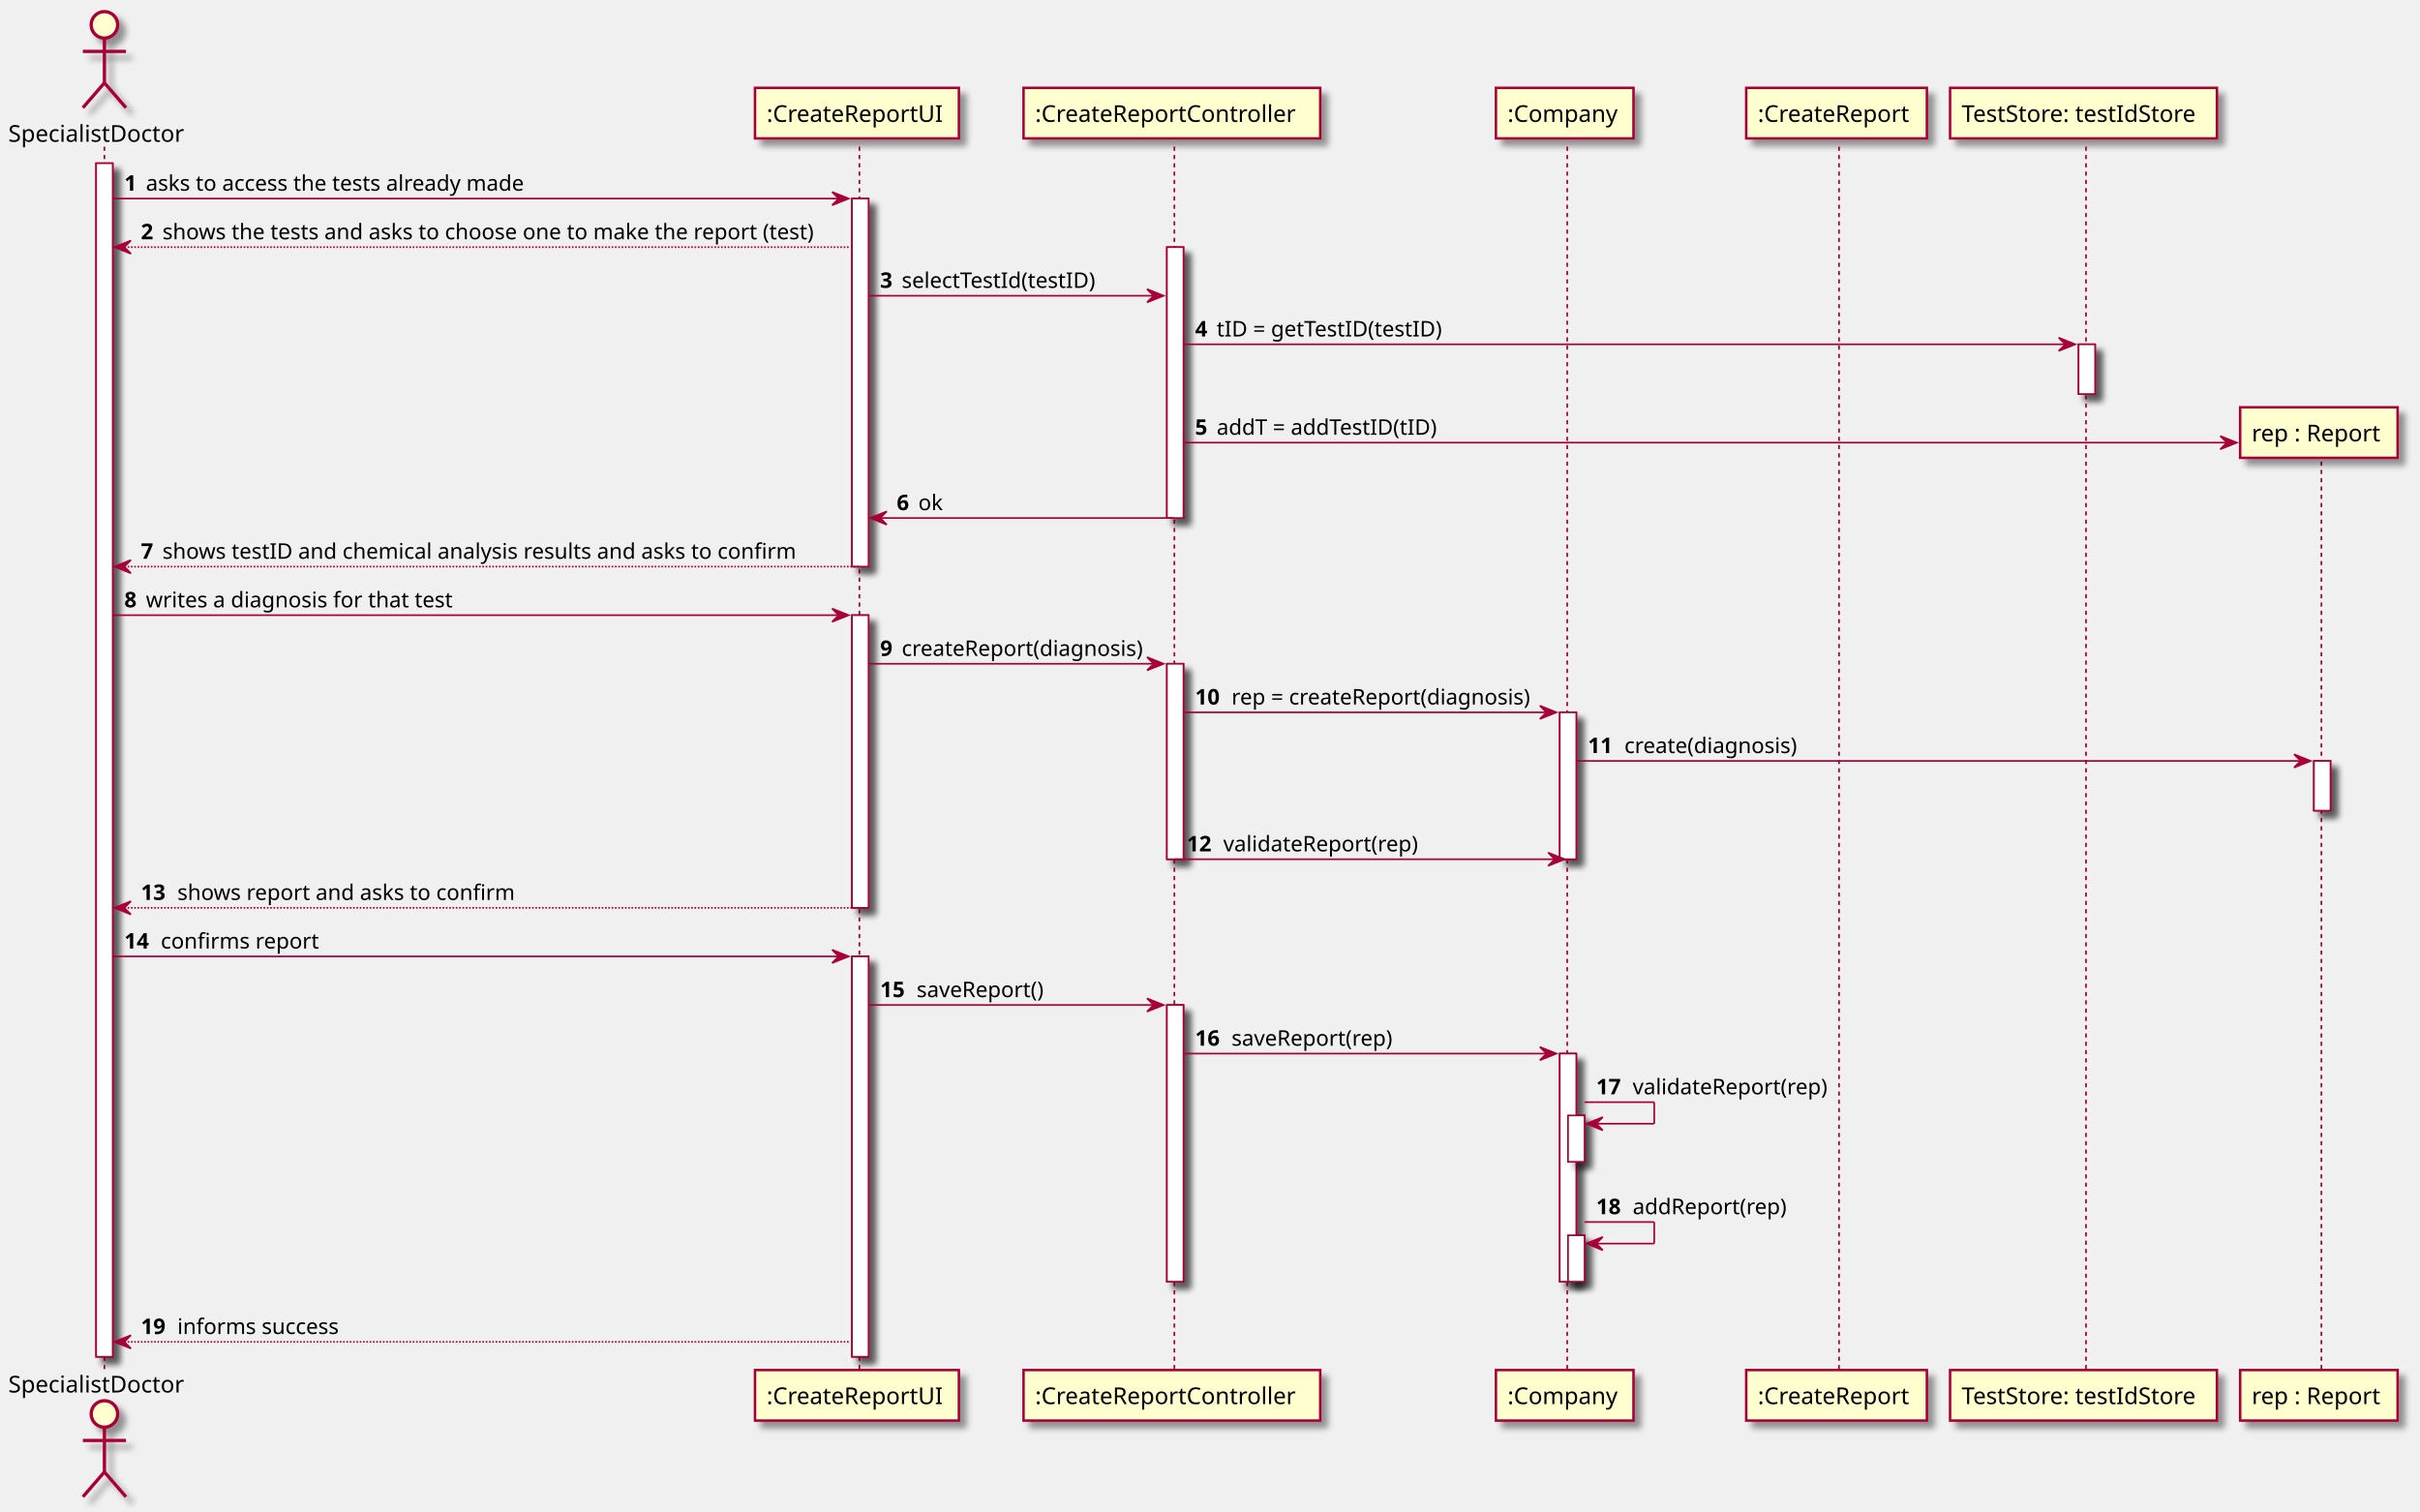
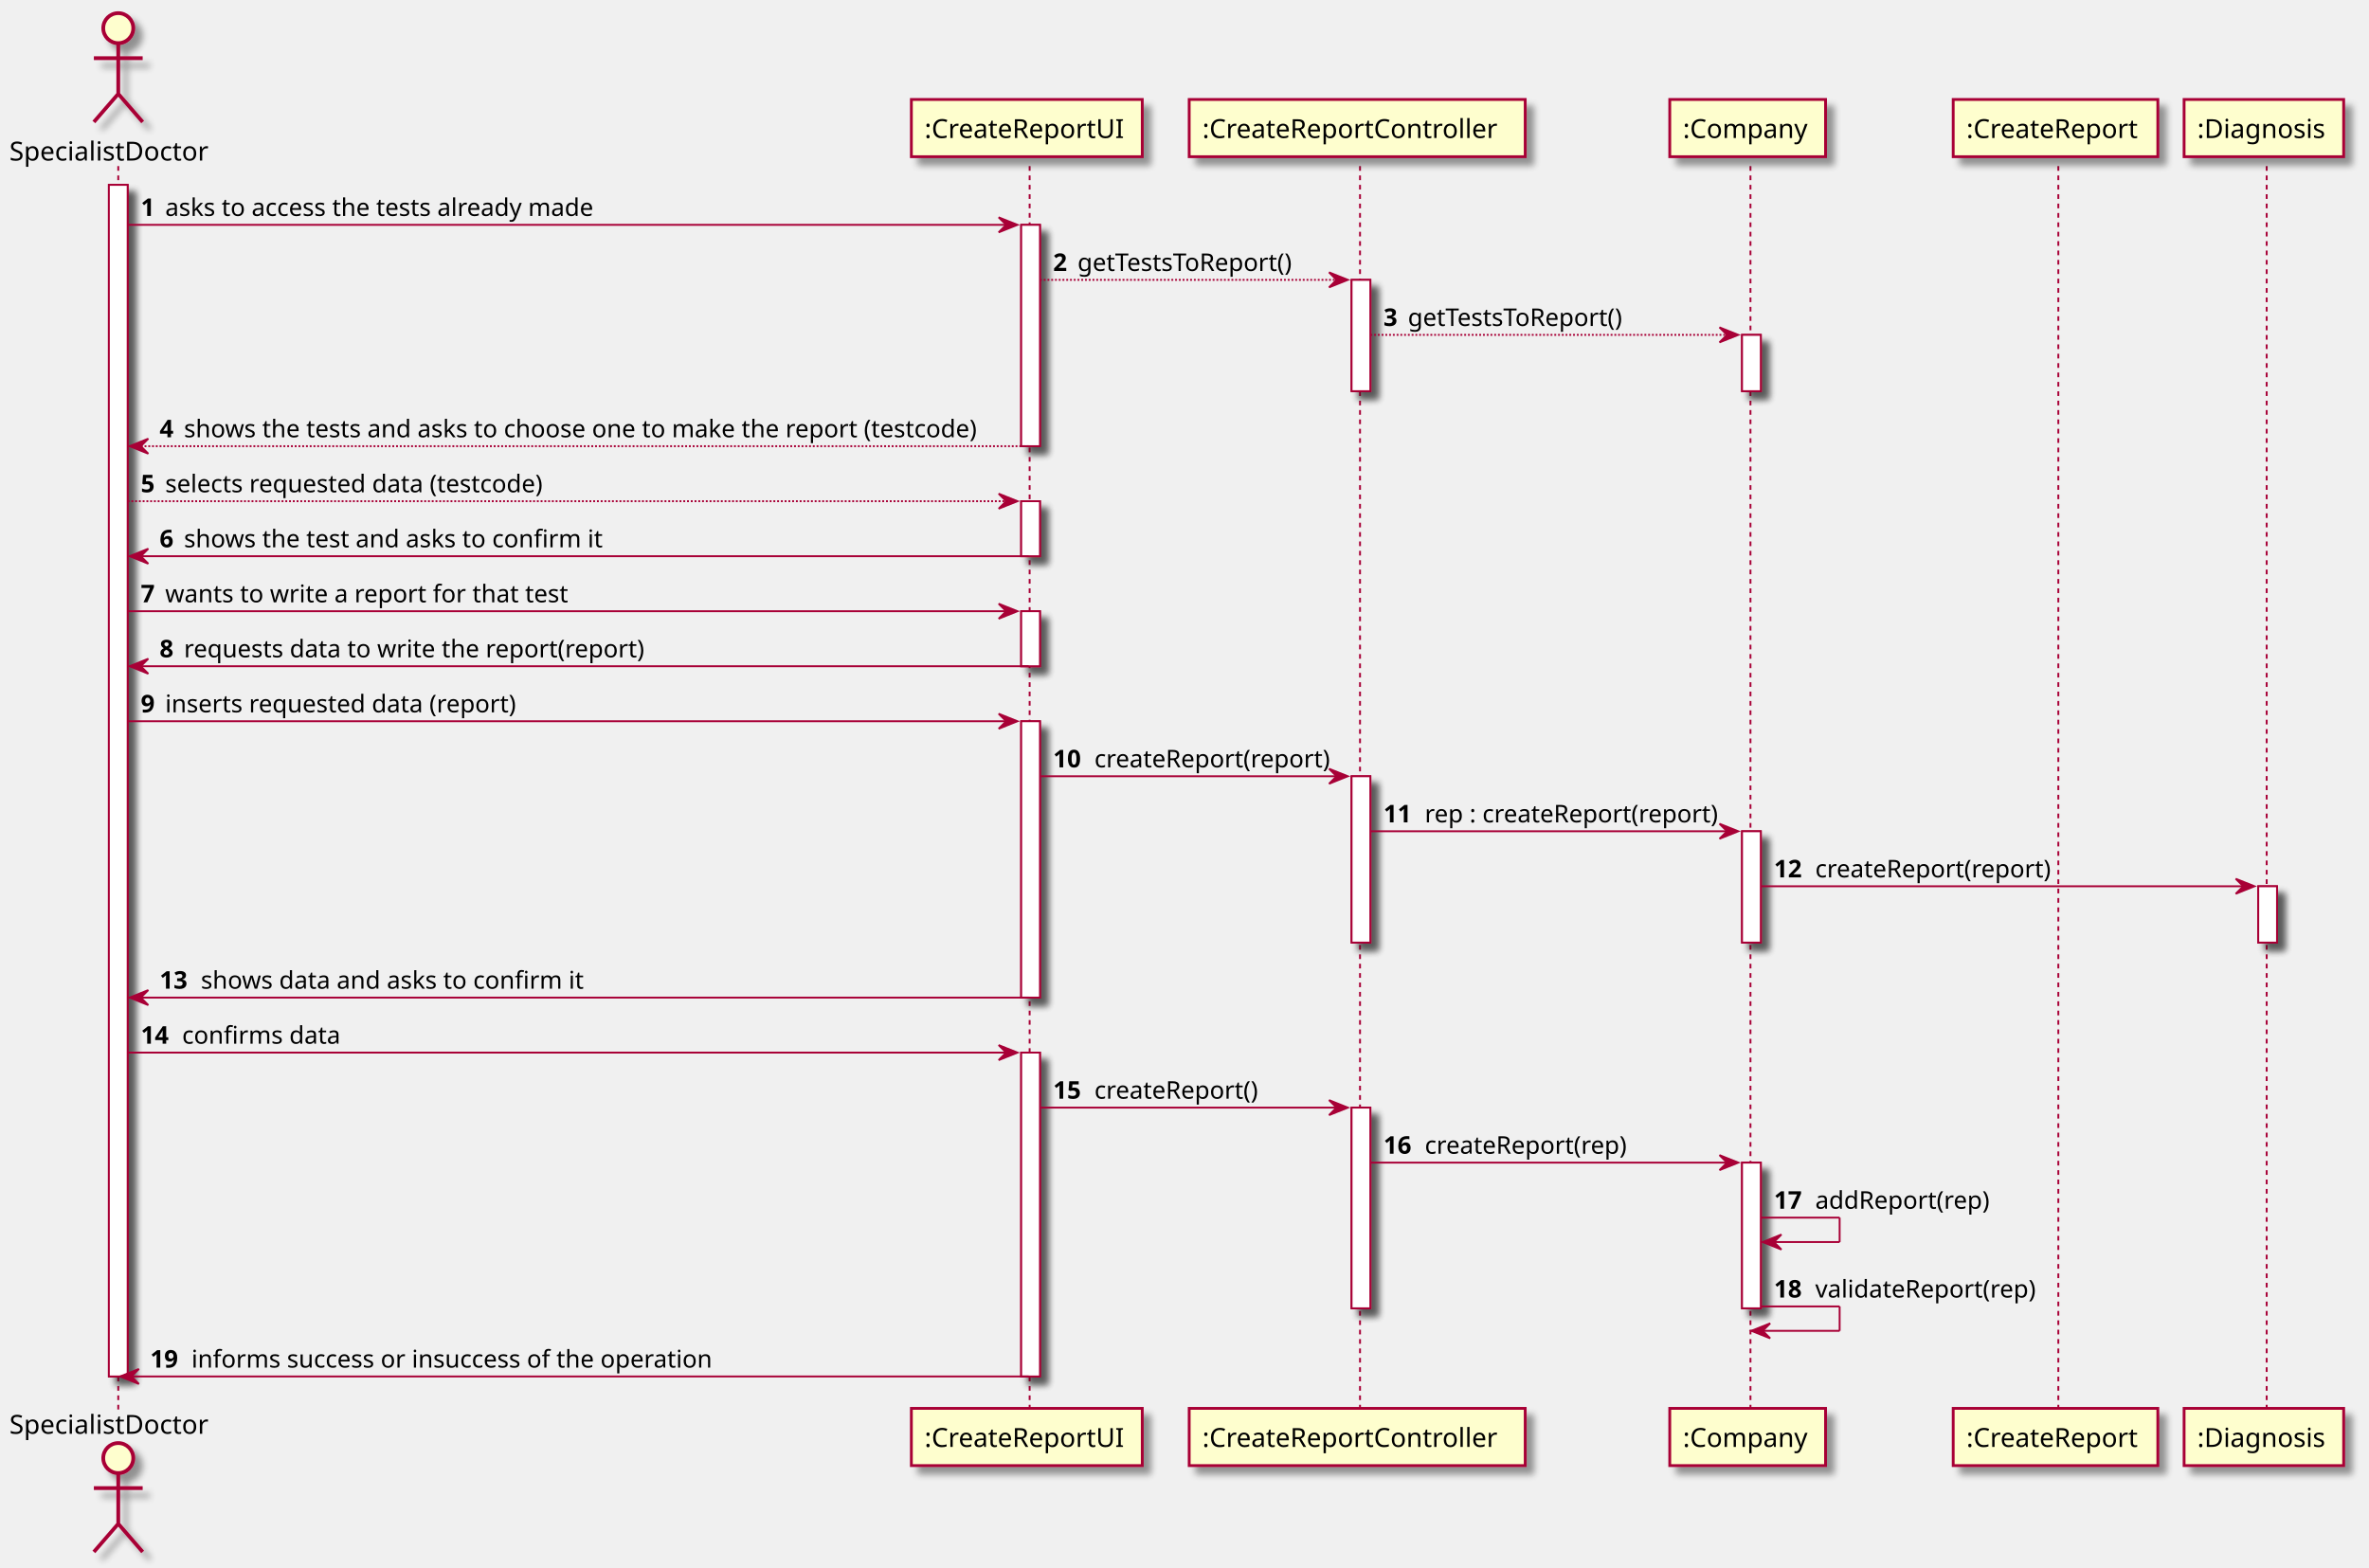
- <svg xmlns="http://www.w3.org/2000/svg" contentScriptType="application/ecmascript" contentStyleType="text/css" height="1824px" preserveAspectRatio="none" style="width:2920px;height:1824px;" version="1.1" viewBox="0 0 2920 1824" width="2920px" zoomAndPan="magnify">
+ <svg xmlns="http://www.w3.org/2000/svg" contentScriptType="application/ecmascript" contentStyleType="text/css" height="1670px" preserveAspectRatio="none" style="width:2524px;height:1670px;" version="1.1" viewBox="0 0 2524 1670" width="2524px" zoomAndPan="magnify">
  <defs>
-     <filter height="300%" id="faqbv7icdhmky" width="300%" x="-1" y="-1">
+     <filter height="300%" id="f1ppxpbcq2r7wn" width="300%" x="-1" y="-1">
      <feGaussianBlur result="blurOut" stdDeviation="4.0" />
      <feColorMatrix in="blurOut" result="blurOut2" type="matrix" values="0 0 0 0 0 0 0 0 0 0 0 0 0 0 0 0 0 0 .4 0" />
      <feOffset dx="8.0" dy="8.0" in="blurOut2" result="blurOut3" />
      <feBlend in="SourceGraphic" in2="blurOut3" mode="normal" />
    </filter>
  </defs>
  <g>
-     <rect fill="#FFFFFF" filter="url(#faqbv7icdhmky)" height="1440.156" style="stroke:#A80036;stroke-width:2.0;" width="20" x="116" y="196.977" />
-     <rect fill="#FFFFFF" filter="url(#faqbv7icdhmky)" height="444.082" style="stroke:#A80036;stroke-width:2.0;" width="20" x="1028" y="239.598" />
-     <rect fill="#FFFFFF" filter="url(#faqbv7icdhmky)" height="353.106" style="stroke:#A80036;stroke-width:2.0;" width="20" x="1028" y="742.301" />
-     <rect fill="#FFFFFF" filter="url(#faqbv7icdhmky)" height="483.106" style="stroke:#A80036;stroke-width:2.0;" width="20" x="1028" y="1154.027" />
-     <rect fill="#FFFFFF" filter="url(#faqbv7icdhmky)" height="326.84" style="stroke:#A80036;stroke-width:2.0;" width="20" x="1408" y="298.219" />
-     <rect fill="#FFFFFF" filter="url(#faqbv7icdhmky)" height="235.863" style="stroke:#A80036;stroke-width:2.0;" width="20" x="1408" y="800.922" />
-     <rect fill="#FFFFFF" filter="url(#faqbv7icdhmky)" height="333.863" style="stroke:#A80036;stroke-width:2.0;" width="20" x="1408" y="1212.648" />
-     <rect fill="#FFFFFF" filter="url(#faqbv7icdhmky)" height="177.242" style="stroke:#A80036;stroke-width:2.0;" width="20" x="1882" y="859.543" />
-     <rect fill="#FFFFFF" filter="url(#faqbv7icdhmky)" height="275.242" style="stroke:#A80036;stroke-width:2.0;" width="20" x="1882" y="1271.27" />
-     <rect fill="#FFFFFF" filter="url(#faqbv7icdhmky)" height="56" style="stroke:#A80036;stroke-width:2.0;" width="20" x="1892" y="1345.891" />
-     <rect fill="#FFFFFF" filter="url(#faqbv7icdhmky)" height="56" style="stroke:#A80036;stroke-width:2.0;" width="20" x="1892" y="1490.512" />
-     <rect fill="#FFFFFF" filter="url(#faqbv7icdhmky)" height="60" style="stroke:#A80036;stroke-width:2.0;" width="20" x="2508" y="415.461" />
-     <rect fill="#FFFFFF" filter="url(#faqbv7icdhmky)" height="60" style="stroke:#A80036;stroke-width:2.0;" width="20" x="2792" y="918.164" />
-     <line style="stroke:#A80036;stroke-width:2.0;stroke-dasharray:5.0,5.0;" x1="126" x2="126" y1="176.977" y2="1655.133" />
-     <line style="stroke:#A80036;stroke-width:2.0;stroke-dasharray:5.0,5.0;" x1="1037" x2="1037" y1="176.977" y2="1655.133" />
-     <line style="stroke:#A80036;stroke-width:2.0;stroke-dasharray:5.0,5.0;" x1="1417" x2="1417" y1="176.977" y2="1655.133" />
-     <line style="stroke:#A80036;stroke-width:2.0;stroke-dasharray:5.0,5.0;" x1="1891" x2="1891" y1="176.977" y2="1655.133" />
-     <line style="stroke:#A80036;stroke-width:2.0;stroke-dasharray:5.0,5.0;" x1="2219" x2="2219" y1="176.977" y2="1655.133" />
-     <line style="stroke:#A80036;stroke-width:2.0;stroke-dasharray:5.0,5.0;" x1="2517" x2="2517" y1="176.977" y2="1655.133" />
-     <line style="stroke:#A80036;stroke-width:2.0;stroke-dasharray:5.0,5.0;" x1="2801" x2="2801" y1="556.949" y2="1655.133" />
+     <rect fill="#FFFFFF" filter="url(#f1ppxpbcq2r7wn)" height="1269.801" style="stroke:#A80036;stroke-width:2.0;" width="20" x="116" y="196.977" />
+     <rect fill="#FFFFFF" filter="url(#f1ppxpbcq2r7wn)" height="235.863" style="stroke:#A80036;stroke-width:2.0;" width="20" x="1088" y="239.598" />
+     <rect fill="#FFFFFF" filter="url(#f1ppxpbcq2r7wn)" height="58.621" style="stroke:#A80036;stroke-width:2.0;" width="20" x="1088" y="534.082" />
+     <rect fill="#FFFFFF" filter="url(#f1ppxpbcq2r7wn)" height="58.621" style="stroke:#A80036;stroke-width:2.0;" width="20" x="1088" y="651.324" />
+     <rect fill="#FFFFFF" filter="url(#f1ppxpbcq2r7wn)" height="294.484" style="stroke:#A80036;stroke-width:2.0;" width="20" x="1088" y="768.566" />
+     <rect fill="#FFFFFF" filter="url(#f1ppxpbcq2r7wn)" height="345.106" style="stroke:#A80036;stroke-width:2.0;" width="20" x="1088" y="1121.672" />
+     <rect fill="#FFFFFF" filter="url(#f1ppxpbcq2r7wn)" height="118.621" style="stroke:#A80036;stroke-width:2.0;" width="20" x="1440" y="298.219" />
+     <rect fill="#FFFFFF" filter="url(#f1ppxpbcq2r7wn)" height="177.242" style="stroke:#A80036;stroke-width:2.0;" width="20" x="1440" y="827.188" />
+     <rect fill="#FFFFFF" filter="url(#f1ppxpbcq2r7wn)" height="213.863" style="stroke:#A80036;stroke-width:2.0;" width="20" x="1440" y="1180.293" />
+     <rect fill="#FFFFFF" filter="url(#f1ppxpbcq2r7wn)" height="60" style="stroke:#A80036;stroke-width:2.0;" width="20" x="1856" y="356.84" />
+     <rect fill="#FFFFFF" filter="url(#f1ppxpbcq2r7wn)" height="118.621" style="stroke:#A80036;stroke-width:2.0;" width="20" x="1856" y="885.809" />
+     <rect fill="#FFFFFF" filter="url(#f1ppxpbcq2r7wn)" height="155.242" style="stroke:#A80036;stroke-width:2.0;" width="20" x="1856" y="1238.914" />
+     <rect fill="#FFFFFF" filter="url(#f1ppxpbcq2r7wn)" height="60" style="stroke:#A80036;stroke-width:2.0;" width="20" x="2406" y="944.43" />
+     <line style="stroke:#A80036;stroke-width:2.0;stroke-dasharray:5.0,5.0;" x1="126" x2="126" y1="176.977" y2="1502.777" />
+     <line style="stroke:#A80036;stroke-width:2.0;stroke-dasharray:5.0,5.0;" x1="1097" x2="1097" y1="176.977" y2="1502.777" />
+     <line style="stroke:#A80036;stroke-width:2.0;stroke-dasharray:5.0,5.0;" x1="1449" x2="1449" y1="176.977" y2="1502.777" />
+     <line style="stroke:#A80036;stroke-width:2.0;stroke-dasharray:5.0,5.0;" x1="1865" x2="1865" y1="176.977" y2="1502.777" />
+     <line style="stroke:#A80036;stroke-width:2.0;stroke-dasharray:5.0,5.0;" x1="2193" x2="2193" y1="176.977" y2="1502.777" />
+     <line style="stroke:#A80036;stroke-width:2.0;stroke-dasharray:5.0,5.0;" x1="2415" x2="2415" y1="176.977" y2="1502.777" />
    <text fill="#000000" font-family="sans-serif" font-size="28" lengthAdjust="spacing" textLength="220" x="10" y="171.07">SpecialistDoctor</text>
-     <ellipse cx="126" cy="30" fill="#FEFECE" filter="url(#faqbv7icdhmky)" rx="16" ry="16" style="stroke:#A80036;stroke-width:4.0;" />
-     <path d="M126,46 L126,100 M100,62 L152,62 M126,100 L100,130 M126,100 L152,130 " fill="none" filter="url(#faqbv7icdhmky)" style="stroke:#A80036;stroke-width:4.0;" />
-     <text fill="#000000" font-family="sans-serif" font-size="28" lengthAdjust="spacing" textLength="220" x="10" y="1680.203">SpecialistDoctor</text>
-     <ellipse cx="126" cy="1706.109" fill="#FEFECE" filter="url(#faqbv7icdhmky)" rx="16" ry="16" style="stroke:#A80036;stroke-width:4.0;" />
-     <path d="M126,1722.109 L126,1776.109 M100,1738.109 L152,1738.109 M126,1776.109 L100,1806.109 M126,1776.109 L152,1806.109 " fill="none" filter="url(#faqbv7icdhmky)" style="stroke:#A80036;stroke-width:4.0;" />
-     <rect fill="#FEFECE" filter="url(#faqbv7icdhmky)" height="60.977" style="stroke:#A80036;stroke-width:3.0;" width="246" x="911" y="106" />
-     <text fill="#000000" font-family="sans-serif" font-size="28" lengthAdjust="spacing" textLength="218" x="925" y="147.07">:CreateReportUI</text>
-     <rect fill="#FEFECE" filter="url(#faqbv7icdhmky)" height="60.977" style="stroke:#A80036;stroke-width:3.0;" width="246" x="911" y="1653.133" />
-     <text fill="#000000" font-family="sans-serif" font-size="28" lengthAdjust="spacing" textLength="218" x="925" y="1694.203">:CreateReportUI</text>
-     <rect fill="#FEFECE" filter="url(#faqbv7icdhmky)" height="60.977" style="stroke:#A80036;stroke-width:3.0;" width="358" x="1235" y="106" />
-     <text fill="#000000" font-family="sans-serif" font-size="28" lengthAdjust="spacing" textLength="330" x="1249" y="147.07">:CreateReportController</text>
-     <rect fill="#FEFECE" filter="url(#faqbv7icdhmky)" height="60.977" style="stroke:#A80036;stroke-width:3.0;" width="358" x="1235" y="1653.133" />
-     <text fill="#000000" font-family="sans-serif" font-size="28" lengthAdjust="spacing" textLength="330" x="1249" y="1694.203">:CreateReportController</text>
-     <rect fill="#FEFECE" filter="url(#faqbv7icdhmky)" height="60.977" style="stroke:#A80036;stroke-width:3.0;" width="166" x="1805" y="106" />
-     <text fill="#000000" font-family="sans-serif" font-size="28" lengthAdjust="spacing" textLength="138" x="1819" y="147.07">:Company</text>
-     <rect fill="#FEFECE" filter="url(#faqbv7icdhmky)" height="60.977" style="stroke:#A80036;stroke-width:3.0;" width="166" x="1805" y="1653.133" />
-     <text fill="#000000" font-family="sans-serif" font-size="28" lengthAdjust="spacing" textLength="138" x="1819" y="1694.203">:Company</text>
-     <rect fill="#FEFECE" filter="url(#faqbv7icdhmky)" height="60.977" style="stroke:#A80036;stroke-width:3.0;" width="218" x="2107" y="106" />
-     <text fill="#000000" font-family="sans-serif" font-size="28" lengthAdjust="spacing" textLength="190" x="2121" y="147.07">:CreateReport</text>
-     <rect fill="#FEFECE" filter="url(#faqbv7icdhmky)" height="60.977" style="stroke:#A80036;stroke-width:3.0;" width="218" x="2107" y="1653.133" />
-     <text fill="#000000" font-family="sans-serif" font-size="28" lengthAdjust="spacing" textLength="190" x="2121" y="1694.203">:CreateReport</text>
-     <rect fill="#FEFECE" filter="url(#faqbv7icdhmky)" height="60.977" style="stroke:#A80036;stroke-width:3.0;" width="322" x="2353" y="106" />
-     <text fill="#000000" font-family="sans-serif" font-size="28" lengthAdjust="spacing" textLength="294" x="2367" y="147.07">TestStore: testIdStore</text>
-     <rect fill="#FEFECE" filter="url(#faqbv7icdhmky)" height="60.977" style="stroke:#A80036;stroke-width:3.0;" width="322" x="2353" y="1653.133" />
-     <text fill="#000000" font-family="sans-serif" font-size="28" lengthAdjust="spacing" textLength="294" x="2367" y="1694.203">TestStore: testIdStore</text>
-     <rect fill="#FEFECE" filter="url(#faqbv7icdhmky)" height="60.977" style="stroke:#A80036;stroke-width:3.0;" width="190" x="2703" y="1653.133" />
-     <text fill="#000000" font-family="sans-serif" font-size="28" lengthAdjust="spacing" textLength="162" x="2717" y="1694.203">rep : Report</text>
-     <rect fill="#FFFFFF" filter="url(#faqbv7icdhmky)" height="1440.156" style="stroke:#A80036;stroke-width:2.0;" width="20" x="116" y="196.977" />
-     <rect fill="#FFFFFF" filter="url(#faqbv7icdhmky)" height="444.082" style="stroke:#A80036;stroke-width:2.0;" width="20" x="1028" y="239.598" />
-     <rect fill="#FFFFFF" filter="url(#faqbv7icdhmky)" height="353.106" style="stroke:#A80036;stroke-width:2.0;" width="20" x="1028" y="742.301" />
-     <rect fill="#FFFFFF" filter="url(#faqbv7icdhmky)" height="483.106" style="stroke:#A80036;stroke-width:2.0;" width="20" x="1028" y="1154.027" />
-     <rect fill="#FFFFFF" filter="url(#faqbv7icdhmky)" height="326.84" style="stroke:#A80036;stroke-width:2.0;" width="20" x="1408" y="298.219" />
-     <rect fill="#FFFFFF" filter="url(#faqbv7icdhmky)" height="235.863" style="stroke:#A80036;stroke-width:2.0;" width="20" x="1408" y="800.922" />
-     <rect fill="#FFFFFF" filter="url(#faqbv7icdhmky)" height="333.863" style="stroke:#A80036;stroke-width:2.0;" width="20" x="1408" y="1212.648" />
-     <rect fill="#FFFFFF" filter="url(#faqbv7icdhmky)" height="177.242" style="stroke:#A80036;stroke-width:2.0;" width="20" x="1882" y="859.543" />
-     <rect fill="#FFFFFF" filter="url(#faqbv7icdhmky)" height="275.242" style="stroke:#A80036;stroke-width:2.0;" width="20" x="1882" y="1271.27" />
-     <rect fill="#FFFFFF" filter="url(#faqbv7icdhmky)" height="56" style="stroke:#A80036;stroke-width:2.0;" width="20" x="1892" y="1345.891" />
-     <rect fill="#FFFFFF" filter="url(#faqbv7icdhmky)" height="56" style="stroke:#A80036;stroke-width:2.0;" width="20" x="1892" y="1490.512" />
-     <rect fill="#FFFFFF" filter="url(#faqbv7icdhmky)" height="60" style="stroke:#A80036;stroke-width:2.0;" width="20" x="2508" y="415.461" />
-     <rect fill="#FFFFFF" filter="url(#faqbv7icdhmky)" height="60" style="stroke:#A80036;stroke-width:2.0;" width="20" x="2792" y="918.164" />
-     <polygon fill="#A80036" points="1004,231.598,1024,239.598,1004,247.598,1012,239.598" style="stroke:#A80036;stroke-width:2.0;" />
-     <line style="stroke:#A80036;stroke-width:2.0;" x1="136" x2="1016" y1="239.598" y2="239.598" />
+     <ellipse cx="126" cy="30" fill="#FEFECE" filter="url(#f1ppxpbcq2r7wn)" rx="16" ry="16" style="stroke:#A80036;stroke-width:4.0;" />
+     <path d="M126,46 L126,100 M100,62 L152,62 M126,100 L100,130 M126,100 L152,130 " fill="none" filter="url(#f1ppxpbcq2r7wn)" style="stroke:#A80036;stroke-width:4.0;" />
+     <text fill="#000000" font-family="sans-serif" font-size="28" lengthAdjust="spacing" textLength="220" x="10" y="1527.848">SpecialistDoctor</text>
+     <ellipse cx="126" cy="1553.754" fill="#FEFECE" filter="url(#f1ppxpbcq2r7wn)" rx="16" ry="16" style="stroke:#A80036;stroke-width:4.0;" />
+     <path d="M126,1569.754 L126,1623.754 M100,1585.754 L152,1585.754 M126,1623.754 L100,1653.754 M126,1623.754 L152,1653.754 " fill="none" filter="url(#f1ppxpbcq2r7wn)" style="stroke:#A80036;stroke-width:4.0;" />
+     <rect fill="#FEFECE" filter="url(#f1ppxpbcq2r7wn)" height="60.977" style="stroke:#A80036;stroke-width:3.0;" width="246" x="971" y="106" />
+     <text fill="#000000" font-family="sans-serif" font-size="28" lengthAdjust="spacing" textLength="218" x="985" y="147.07">:CreateReportUI</text>
+     <rect fill="#FEFECE" filter="url(#f1ppxpbcq2r7wn)" height="60.977" style="stroke:#A80036;stroke-width:3.0;" width="246" x="971" y="1500.777" />
+     <text fill="#000000" font-family="sans-serif" font-size="28" lengthAdjust="spacing" textLength="218" x="985" y="1541.848">:CreateReportUI</text>
+     <rect fill="#FEFECE" filter="url(#f1ppxpbcq2r7wn)" height="60.977" style="stroke:#A80036;stroke-width:3.0;" width="358" x="1267" y="106" />
+     <text fill="#000000" font-family="sans-serif" font-size="28" lengthAdjust="spacing" textLength="330" x="1281" y="147.07">:CreateReportController</text>
+     <rect fill="#FEFECE" filter="url(#f1ppxpbcq2r7wn)" height="60.977" style="stroke:#A80036;stroke-width:3.0;" width="358" x="1267" y="1500.777" />
+     <text fill="#000000" font-family="sans-serif" font-size="28" lengthAdjust="spacing" textLength="330" x="1281" y="1541.848">:CreateReportController</text>
+     <rect fill="#FEFECE" filter="url(#f1ppxpbcq2r7wn)" height="60.977" style="stroke:#A80036;stroke-width:3.0;" width="166" x="1779" y="106" />
+     <text fill="#000000" font-family="sans-serif" font-size="28" lengthAdjust="spacing" textLength="138" x="1793" y="147.07">:Company</text>
+     <rect fill="#FEFECE" filter="url(#f1ppxpbcq2r7wn)" height="60.977" style="stroke:#A80036;stroke-width:3.0;" width="166" x="1779" y="1500.777" />
+     <text fill="#000000" font-family="sans-serif" font-size="28" lengthAdjust="spacing" textLength="138" x="1793" y="1541.848">:Company</text>
+     <rect fill="#FEFECE" filter="url(#f1ppxpbcq2r7wn)" height="60.977" style="stroke:#A80036;stroke-width:3.0;" width="218" x="2081" y="106" />
+     <text fill="#000000" font-family="sans-serif" font-size="28" lengthAdjust="spacing" textLength="190" x="2095" y="147.07">:CreateReport</text>
+     <rect fill="#FEFECE" filter="url(#f1ppxpbcq2r7wn)" height="60.977" style="stroke:#A80036;stroke-width:3.0;" width="218" x="2081" y="1500.777" />
+     <text fill="#000000" font-family="sans-serif" font-size="28" lengthAdjust="spacing" textLength="190" x="2095" y="1541.848">:CreateReport</text>
+     <rect fill="#FEFECE" filter="url(#f1ppxpbcq2r7wn)" height="60.977" style="stroke:#A80036;stroke-width:3.0;" width="170" x="2327" y="106" />
+     <text fill="#000000" font-family="sans-serif" font-size="28" lengthAdjust="spacing" textLength="142" x="2341" y="147.07">:Diagnosis</text>
+     <rect fill="#FEFECE" filter="url(#f1ppxpbcq2r7wn)" height="60.977" style="stroke:#A80036;stroke-width:3.0;" width="170" x="2327" y="1500.777" />
+     <text fill="#000000" font-family="sans-serif" font-size="28" lengthAdjust="spacing" textLength="142" x="2341" y="1541.848">:Diagnosis</text>
+     <rect fill="#FFFFFF" filter="url(#f1ppxpbcq2r7wn)" height="1269.801" style="stroke:#A80036;stroke-width:2.0;" width="20" x="116" y="196.977" />
+     <rect fill="#FFFFFF" filter="url(#f1ppxpbcq2r7wn)" height="235.863" style="stroke:#A80036;stroke-width:2.0;" width="20" x="1088" y="239.598" />
+     <rect fill="#FFFFFF" filter="url(#f1ppxpbcq2r7wn)" height="58.621" style="stroke:#A80036;stroke-width:2.0;" width="20" x="1088" y="534.082" />
+     <rect fill="#FFFFFF" filter="url(#f1ppxpbcq2r7wn)" height="58.621" style="stroke:#A80036;stroke-width:2.0;" width="20" x="1088" y="651.324" />
+     <rect fill="#FFFFFF" filter="url(#f1ppxpbcq2r7wn)" height="294.484" style="stroke:#A80036;stroke-width:2.0;" width="20" x="1088" y="768.566" />
+     <rect fill="#FFFFFF" filter="url(#f1ppxpbcq2r7wn)" height="345.106" style="stroke:#A80036;stroke-width:2.0;" width="20" x="1088" y="1121.672" />
+     <rect fill="#FFFFFF" filter="url(#f1ppxpbcq2r7wn)" height="118.621" style="stroke:#A80036;stroke-width:2.0;" width="20" x="1440" y="298.219" />
+     <rect fill="#FFFFFF" filter="url(#f1ppxpbcq2r7wn)" height="177.242" style="stroke:#A80036;stroke-width:2.0;" width="20" x="1440" y="827.188" />
+     <rect fill="#FFFFFF" filter="url(#f1ppxpbcq2r7wn)" height="213.863" style="stroke:#A80036;stroke-width:2.0;" width="20" x="1440" y="1180.293" />
+     <rect fill="#FFFFFF" filter="url(#f1ppxpbcq2r7wn)" height="60" style="stroke:#A80036;stroke-width:2.0;" width="20" x="1856" y="356.84" />
+     <rect fill="#FFFFFF" filter="url(#f1ppxpbcq2r7wn)" height="118.621" style="stroke:#A80036;stroke-width:2.0;" width="20" x="1856" y="885.809" />
+     <rect fill="#FFFFFF" filter="url(#f1ppxpbcq2r7wn)" height="155.242" style="stroke:#A80036;stroke-width:2.0;" width="20" x="1856" y="1238.914" />
+     <rect fill="#FFFFFF" filter="url(#f1ppxpbcq2r7wn)" height="60" style="stroke:#A80036;stroke-width:2.0;" width="20" x="2406" y="944.43" />
+     <polygon fill="#A80036" points="1064,231.598,1084,239.598,1064,247.598,1072,239.598" style="stroke:#A80036;stroke-width:2.0;" />
+     <line style="stroke:#A80036;stroke-width:2.0;" x1="136" x2="1076" y1="239.598" y2="239.598" />
    <text fill="#000000" font-family="sans-serif" font-size="26" font-weight="bold" lengthAdjust="spacing" textLength="18" x="150" y="230.113">1</text>
    <text fill="#000000" font-family="sans-serif" font-size="26" lengthAdjust="spacing" textLength="476" x="176" y="230.113">asks to access the tests already made</text>
-     <polygon fill="#A80036" points="158,290.219,138,298.219,158,306.219,150,298.219" style="stroke:#A80036;stroke-width:2.0;" />
-     <line style="stroke:#A80036;stroke-width:2.0;stroke-dasharray:2.0,2.0;" x1="146" x2="1026" y1="298.219" y2="298.219" />
-     <text fill="#000000" font-family="sans-serif" font-size="26" font-weight="bold" lengthAdjust="spacing" textLength="18" x="170" y="288.734">2</text>
-     <text fill="#000000" font-family="sans-serif" font-size="26" lengthAdjust="spacing" textLength="818" x="196" y="288.734">shows the tests and asks to choose one to make the report (test)</text>
-     <polygon fill="#A80036" points="1384,348.84,1404,356.84,1384,364.84,1392,356.84" style="stroke:#A80036;stroke-width:2.0;" />
-     <line style="stroke:#A80036;stroke-width:2.0;" x1="1048" x2="1396" y1="356.84" y2="356.84" />
-     <text fill="#000000" font-family="sans-serif" font-size="26" font-weight="bold" lengthAdjust="spacing" textLength="18" x="1062" y="347.356">3</text>
-     <text fill="#000000" font-family="sans-serif" font-size="26" lengthAdjust="spacing" textLength="244" x="1088" y="347.356">selectTestId(testID)</text>
-     <polygon fill="#A80036" points="2484,407.461,2504,415.461,2484,423.461,2492,415.461" style="stroke:#A80036;stroke-width:2.0;" />
-     <line style="stroke:#A80036;stroke-width:2.0;" x1="1428" x2="2496" y1="415.461" y2="415.461" />
-     <text fill="#000000" font-family="sans-serif" font-size="26" font-weight="bold" lengthAdjust="spacing" textLength="18" x="1442" y="405.977">4</text>
-     <text fill="#000000" font-family="sans-serif" font-size="26" lengthAdjust="spacing" textLength="288" x="1468" y="405.977">tID = getTestID(testID)</text>
-     <polygon fill="#A80036" points="2679,526.082,2699,534.082,2679,542.082,2687,534.082" style="stroke:#A80036;stroke-width:2.0;" />
-     <line style="stroke:#A80036;stroke-width:2.0;" x1="1428" x2="2691" y1="534.082" y2="534.082" />
-     <text fill="#000000" font-family="sans-serif" font-size="26" font-weight="bold" lengthAdjust="spacing" textLength="18" x="1442" y="524.598">5</text>
-     <text fill="#000000" font-family="sans-serif" font-size="26" lengthAdjust="spacing" textLength="280" x="1468" y="524.598">addT = addTestID(tID)</text>
-     <rect fill="#FEFECE" filter="url(#faqbv7icdhmky)" height="60.977" style="stroke:#A80036;stroke-width:3.0;" width="190" x="2703" y="491.461" />
-     <text fill="#000000" font-family="sans-serif" font-size="28" lengthAdjust="spacing" textLength="162" x="2717" y="532.531">rep : Report</text>
-     <polygon fill="#A80036" points="1070,617.059,1050,625.059,1070,633.059,1062,625.059" style="stroke:#A80036;stroke-width:2.0;" />
-     <line style="stroke:#A80036;stroke-width:2.0;" x1="1058" x2="1416" y1="625.059" y2="625.059" />
-     <text fill="#000000" font-family="sans-serif" font-size="26" font-weight="bold" lengthAdjust="spacing" textLength="18" x="1082" y="615.574">6</text>
-     <text fill="#000000" font-family="sans-serif" font-size="26" lengthAdjust="spacing" textLength="32" x="1108" y="615.574">ok</text>
-     <polygon fill="#A80036" points="158,675.68,138,683.68,158,691.68,150,683.68" style="stroke:#A80036;stroke-width:2.0;" />
-     <line style="stroke:#A80036;stroke-width:2.0;stroke-dasharray:2.0,2.0;" x1="146" x2="1036" y1="683.68" y2="683.68" />
-     <text fill="#000000" font-family="sans-serif" font-size="26" font-weight="bold" lengthAdjust="spacing" textLength="18" x="170" y="674.195">7</text>
-     <text fill="#000000" font-family="sans-serif" font-size="26" lengthAdjust="spacing" textLength="802" x="196" y="674.195">shows testID and chemical analysis results and asks to confirm</text>
-     <polygon fill="#A80036" points="1004,734.301,1024,742.301,1004,750.301,1012,742.301" style="stroke:#A80036;stroke-width:2.0;" />
-     <line style="stroke:#A80036;stroke-width:2.0;" x1="136" x2="1016" y1="742.301" y2="742.301" />
-     <text fill="#000000" font-family="sans-serif" font-size="26" font-weight="bold" lengthAdjust="spacing" textLength="18" x="150" y="732.816">8</text>
-     <text fill="#000000" font-family="sans-serif" font-size="26" lengthAdjust="spacing" textLength="386" x="176" y="732.816">writes a diagnosis for that test</text>
-     <polygon fill="#A80036" points="1384,792.922,1404,800.922,1384,808.922,1392,800.922" style="stroke:#A80036;stroke-width:2.0;" />
-     <line style="stroke:#A80036;stroke-width:2.0;" x1="1048" x2="1396" y1="800.922" y2="800.922" />
-     <text fill="#000000" font-family="sans-serif" font-size="26" font-weight="bold" lengthAdjust="spacing" textLength="18" x="1062" y="791.438">9</text>
-     <text fill="#000000" font-family="sans-serif" font-size="26" lengthAdjust="spacing" textLength="296" x="1088" y="791.438">createReport(diagnosis)</text>
-     <polygon fill="#A80036" points="1858,851.543,1878,859.543,1858,867.543,1866,859.543" style="stroke:#A80036;stroke-width:2.0;" />
-     <line style="stroke:#A80036;stroke-width:2.0;" x1="1428" x2="1870" y1="859.543" y2="859.543" />
-     <text fill="#000000" font-family="sans-serif" font-size="26" font-weight="bold" lengthAdjust="spacing" textLength="36" x="1442" y="850.059">10</text>
-     <text fill="#000000" font-family="sans-serif" font-size="26" lengthAdjust="spacing" textLength="372" x="1486" y="850.059">rep = createReport(diagnosis)</text>
-     <polygon fill="#A80036" points="2768,910.164,2788,918.164,2768,926.164,2776,918.164" style="stroke:#A80036;stroke-width:2.0;" />
-     <line style="stroke:#A80036;stroke-width:2.0;" x1="1902" x2="2780" y1="918.164" y2="918.164" />
-     <text fill="#000000" font-family="sans-serif" font-size="26" font-weight="bold" lengthAdjust="spacing" textLength="36" x="1916" y="908.68">11</text>
-     <text fill="#000000" font-family="sans-serif" font-size="26" lengthAdjust="spacing" textLength="214" x="1960" y="908.68">create(diagnosis)</text>
-     <polygon fill="#A80036" points="1868,1028.785,1888,1036.785,1868,1044.785,1876,1036.785" style="stroke:#A80036;stroke-width:2.0;" />
-     <line style="stroke:#A80036;stroke-width:2.0;" x1="1418" x2="1880" y1="1036.785" y2="1036.785" />
-     <text fill="#000000" font-family="sans-serif" font-size="26" font-weight="bold" lengthAdjust="spacing" textLength="36" x="1432" y="1027.301">12</text>
-     <text fill="#000000" font-family="sans-serif" font-size="26" lengthAdjust="spacing" textLength="236" x="1476" y="1027.301">validateReport(rep)</text>
-     <polygon fill="#A80036" points="158,1087.406,138,1095.406,158,1103.406,150,1095.406" style="stroke:#A80036;stroke-width:2.0;" />
-     <line style="stroke:#A80036;stroke-width:2.0;stroke-dasharray:2.0,2.0;" x1="146" x2="1036" y1="1095.406" y2="1095.406" />
-     <text fill="#000000" font-family="sans-serif" font-size="26" font-weight="bold" lengthAdjust="spacing" textLength="36" x="170" y="1085.922">13</text>
-     <text fill="#000000" font-family="sans-serif" font-size="26" lengthAdjust="spacing" textLength="424" x="214" y="1085.922">shows report and asks to confirm</text>
-     <polygon fill="#A80036" points="1004,1146.027,1024,1154.027,1004,1162.027,1012,1154.027" style="stroke:#A80036;stroke-width:2.0;" />
-     <line style="stroke:#A80036;stroke-width:2.0;" x1="136" x2="1016" y1="1154.027" y2="1154.027" />
-     <text fill="#000000" font-family="sans-serif" font-size="26" font-weight="bold" lengthAdjust="spacing" textLength="36" x="150" y="1144.543">14</text>
-     <text fill="#000000" font-family="sans-serif" font-size="26" lengthAdjust="spacing" textLength="196" x="194" y="1144.543">confirms report</text>
-     <polygon fill="#A80036" points="1384,1204.648,1404,1212.648,1384,1220.648,1392,1212.648" style="stroke:#A80036;stroke-width:2.0;" />
-     <line style="stroke:#A80036;stroke-width:2.0;" x1="1048" x2="1396" y1="1212.648" y2="1212.648" />
-     <text fill="#000000" font-family="sans-serif" font-size="26" font-weight="bold" lengthAdjust="spacing" textLength="36" x="1062" y="1203.164">15</text>
-     <text fill="#000000" font-family="sans-serif" font-size="26" lengthAdjust="spacing" textLength="154" x="1106" y="1203.164">saveReport()</text>
-     <polygon fill="#A80036" points="1858,1263.27,1878,1271.27,1858,1279.27,1866,1271.27" style="stroke:#A80036;stroke-width:2.0;" />
-     <line style="stroke:#A80036;stroke-width:2.0;" x1="1428" x2="1870" y1="1271.27" y2="1271.27" />
-     <text fill="#000000" font-family="sans-serif" font-size="26" font-weight="bold" lengthAdjust="spacing" textLength="36" x="1442" y="1261.785">16</text>
-     <text fill="#000000" font-family="sans-serif" font-size="26" lengthAdjust="spacing" textLength="194" x="1486" y="1261.785">saveReport(rep)</text>
-     <line style="stroke:#A80036;stroke-width:2.0;" x1="1912" x2="1996" y1="1329.891" y2="1329.891" />
-     <line style="stroke:#A80036;stroke-width:2.0;" x1="1996" x2="1996" y1="1329.891" y2="1355.891" />
-     <line style="stroke:#A80036;stroke-width:2.0;" x1="1914" x2="1996" y1="1355.891" y2="1355.891" />
-     <polygon fill="#A80036" points="1934,1347.891,1914,1355.891,1934,1363.891,1926,1355.891" style="stroke:#A80036;stroke-width:2.0;" />
-     <text fill="#000000" font-family="sans-serif" font-size="26" font-weight="bold" lengthAdjust="spacing" textLength="36" x="1926" y="1320.406">17</text>
-     <text fill="#000000" font-family="sans-serif" font-size="26" lengthAdjust="spacing" textLength="236" x="1970" y="1320.406">validateReport(rep)</text>
-     <line style="stroke:#A80036;stroke-width:2.0;" x1="1912" x2="1996" y1="1474.512" y2="1474.512" />
-     <line style="stroke:#A80036;stroke-width:2.0;" x1="1996" x2="1996" y1="1474.512" y2="1500.512" />
-     <line style="stroke:#A80036;stroke-width:2.0;" x1="1914" x2="1996" y1="1500.512" y2="1500.512" />
-     <polygon fill="#A80036" points="1934,1492.512,1914,1500.512,1934,1508.512,1926,1500.512" style="stroke:#A80036;stroke-width:2.0;" />
-     <text fill="#000000" font-family="sans-serif" font-size="26" font-weight="bold" lengthAdjust="spacing" textLength="36" x="1926" y="1465.027">18</text>
-     <text fill="#000000" font-family="sans-serif" font-size="26" lengthAdjust="spacing" textLength="184" x="1970" y="1465.027">addReport(rep)</text>
-     <polygon fill="#A80036" points="158,1611.133,138,1619.133,158,1627.133,150,1619.133" style="stroke:#A80036;stroke-width:2.0;" />
-     <line style="stroke:#A80036;stroke-width:2.0;stroke-dasharray:2.0,2.0;" x1="146" x2="1026" y1="1619.133" y2="1619.133" />
-     <text fill="#000000" font-family="sans-serif" font-size="26" font-weight="bold" lengthAdjust="spacing" textLength="36" x="170" y="1609.648">19</text>
-     <text fill="#000000" font-family="sans-serif" font-size="26" lengthAdjust="spacing" textLength="206" x="214" y="1609.648">informs success</text>
+     <polygon fill="#A80036" points="1416,290.219,1436,298.219,1416,306.219,1424,298.219" style="stroke:#A80036;stroke-width:2.0;" />
+     <line style="stroke:#A80036;stroke-width:2.0;stroke-dasharray:2.0,2.0;" x1="1108" x2="1428" y1="298.219" y2="298.219" />
+     <text fill="#000000" font-family="sans-serif" font-size="26" font-weight="bold" lengthAdjust="spacing" textLength="18" x="1122" y="288.734">2</text>
+     <text fill="#000000" font-family="sans-serif" font-size="26" lengthAdjust="spacing" textLength="238" x="1148" y="288.734">getTestsToReport()</text>
+     <polygon fill="#A80036" points="1832,348.84,1852,356.84,1832,364.84,1840,356.84" style="stroke:#A80036;stroke-width:2.0;" />
+     <line style="stroke:#A80036;stroke-width:2.0;stroke-dasharray:2.0,2.0;" x1="1460" x2="1844" y1="356.84" y2="356.84" />
+     <text fill="#000000" font-family="sans-serif" font-size="26" font-weight="bold" lengthAdjust="spacing" textLength="18" x="1474" y="347.356">3</text>
+     <text fill="#000000" font-family="sans-serif" font-size="26" lengthAdjust="spacing" textLength="238" x="1500" y="347.356">getTestsToReport()</text>
+     <polygon fill="#A80036" points="158,467.461,138,475.461,158,483.461,150,475.461" style="stroke:#A80036;stroke-width:2.0;" />
+     <line style="stroke:#A80036;stroke-width:2.0;stroke-dasharray:2.0,2.0;" x1="146" x2="1096" y1="475.461" y2="475.461" />
+     <text fill="#000000" font-family="sans-serif" font-size="26" font-weight="bold" lengthAdjust="spacing" textLength="18" x="170" y="465.977">4</text>
+     <text fill="#000000" font-family="sans-serif" font-size="26" lengthAdjust="spacing" textLength="878" x="196" y="465.977">shows the tests and asks to choose one to make the report (testcode)</text>
+     <polygon fill="#A80036" points="1064,526.082,1084,534.082,1064,542.082,1072,534.082" style="stroke:#A80036;stroke-width:2.0;" />
+     <line style="stroke:#A80036;stroke-width:2.0;stroke-dasharray:2.0,2.0;" x1="136" x2="1076" y1="534.082" y2="534.082" />
+     <text fill="#000000" font-family="sans-serif" font-size="26" font-weight="bold" lengthAdjust="spacing" textLength="18" x="150" y="524.598">5</text>
+     <text fill="#000000" font-family="sans-serif" font-size="26" lengthAdjust="spacing" textLength="414" x="176" y="524.598">selects requested data (testcode)</text>
+     <polygon fill="#A80036" points="158,584.703,138,592.703,158,600.703,150,592.703" style="stroke:#A80036;stroke-width:2.0;" />
+     <line style="stroke:#A80036;stroke-width:2.0;" x1="146" x2="1096" y1="592.703" y2="592.703" />
+     <text fill="#000000" font-family="sans-serif" font-size="26" font-weight="bold" lengthAdjust="spacing" textLength="18" x="170" y="583.219">6</text>
+     <text fill="#000000" font-family="sans-serif" font-size="26" lengthAdjust="spacing" textLength="470" x="196" y="583.219">shows the test and asks to confirm it</text>
+     <polygon fill="#A80036" points="1064,643.324,1084,651.324,1064,659.324,1072,651.324" style="stroke:#A80036;stroke-width:2.0;" />
+     <line style="stroke:#A80036;stroke-width:2.0;" x1="136" x2="1076" y1="651.324" y2="651.324" />
+     <text fill="#000000" font-family="sans-serif" font-size="26" font-weight="bold" lengthAdjust="spacing" textLength="18" x="150" y="641.84">7</text>
+     <text fill="#000000" font-family="sans-serif" font-size="26" lengthAdjust="spacing" textLength="442" x="176" y="641.84">wants to write a report for that test</text>
+     <polygon fill="#A80036" points="158,701.945,138,709.945,158,717.945,150,709.945" style="stroke:#A80036;stroke-width:2.0;" />
+     <line style="stroke:#A80036;stroke-width:2.0;" x1="146" x2="1096" y1="709.945" y2="709.945" />
+     <text fill="#000000" font-family="sans-serif" font-size="26" font-weight="bold" lengthAdjust="spacing" textLength="18" x="170" y="700.461">8</text>
+     <text fill="#000000" font-family="sans-serif" font-size="26" lengthAdjust="spacing" textLength="498" x="196" y="700.461">requests data to write the report(report)</text>
+     <polygon fill="#A80036" points="1064,760.566,1084,768.566,1064,776.566,1072,768.566" style="stroke:#A80036;stroke-width:2.0;" />
+     <line style="stroke:#A80036;stroke-width:2.0;" x1="136" x2="1076" y1="768.566" y2="768.566" />
+     <text fill="#000000" font-family="sans-serif" font-size="26" font-weight="bold" lengthAdjust="spacing" textLength="18" x="150" y="759.082">9</text>
+     <text fill="#000000" font-family="sans-serif" font-size="26" lengthAdjust="spacing" textLength="380" x="176" y="759.082">inserts requested data (report)</text>
+     <polygon fill="#A80036" points="1416,819.188,1436,827.188,1416,835.188,1424,827.188" style="stroke:#A80036;stroke-width:2.0;" />
+     <line style="stroke:#A80036;stroke-width:2.0;" x1="1108" x2="1428" y1="827.188" y2="827.188" />
+     <text fill="#000000" font-family="sans-serif" font-size="26" font-weight="bold" lengthAdjust="spacing" textLength="36" x="1122" y="817.703">10</text>
+     <text fill="#000000" font-family="sans-serif" font-size="26" lengthAdjust="spacing" textLength="250" x="1166" y="817.703">createReport(report)</text>
+     <polygon fill="#A80036" points="1832,877.809,1852,885.809,1832,893.809,1840,885.809" style="stroke:#A80036;stroke-width:2.0;" />
+     <line style="stroke:#A80036;stroke-width:2.0;" x1="1460" x2="1844" y1="885.809" y2="885.809" />
+     <text fill="#000000" font-family="sans-serif" font-size="26" font-weight="bold" lengthAdjust="spacing" textLength="36" x="1474" y="876.324">11</text>
+     <text fill="#000000" font-family="sans-serif" font-size="26" lengthAdjust="spacing" textLength="314" x="1518" y="876.324">rep : createReport(report)</text>
+     <polygon fill="#A80036" points="2382,936.43,2402,944.43,2382,952.43,2390,944.43" style="stroke:#A80036;stroke-width:2.0;" />
+     <line style="stroke:#A80036;stroke-width:2.0;" x1="1876" x2="2394" y1="944.43" y2="944.43" />
+     <text fill="#000000" font-family="sans-serif" font-size="26" font-weight="bold" lengthAdjust="spacing" textLength="36" x="1890" y="934.945">12</text>
+     <text fill="#000000" font-family="sans-serif" font-size="26" lengthAdjust="spacing" textLength="250" x="1934" y="934.945">createReport(report)</text>
+     <polygon fill="#A80036" points="158,1055.051,138,1063.051,158,1071.051,150,1063.051" style="stroke:#A80036;stroke-width:2.0;" />
+     <line style="stroke:#A80036;stroke-width:2.0;" x1="146" x2="1096" y1="1063.051" y2="1063.051" />
+     <text fill="#000000" font-family="sans-serif" font-size="26" font-weight="bold" lengthAdjust="spacing" textLength="36" x="170" y="1053.566">13</text>
+     <text fill="#000000" font-family="sans-serif" font-size="26" lengthAdjust="spacing" textLength="428" x="214" y="1053.566">shows data and asks to confirm it</text>
+     <polygon fill="#A80036" points="1064,1113.672,1084,1121.672,1064,1129.672,1072,1121.672" style="stroke:#A80036;stroke-width:2.0;" />
+     <line style="stroke:#A80036;stroke-width:2.0;" x1="136" x2="1076" y1="1121.672" y2="1121.672" />
+     <text fill="#000000" font-family="sans-serif" font-size="26" font-weight="bold" lengthAdjust="spacing" textLength="36" x="150" y="1112.188">14</text>
+     <text fill="#000000" font-family="sans-serif" font-size="26" lengthAdjust="spacing" textLength="174" x="194" y="1112.188">confirms data</text>
+     <polygon fill="#A80036" points="1416,1172.293,1436,1180.293,1416,1188.293,1424,1180.293" style="stroke:#A80036;stroke-width:2.0;" />
+     <line style="stroke:#A80036;stroke-width:2.0;" x1="1108" x2="1428" y1="1180.293" y2="1180.293" />
+     <text fill="#000000" font-family="sans-serif" font-size="26" font-weight="bold" lengthAdjust="spacing" textLength="36" x="1122" y="1170.809">15</text>
+     <text fill="#000000" font-family="sans-serif" font-size="26" lengthAdjust="spacing" textLength="174" x="1166" y="1170.809">createReport()</text>
+     <polygon fill="#A80036" points="1832,1230.914,1852,1238.914,1832,1246.914,1840,1238.914" style="stroke:#A80036;stroke-width:2.0;" />
+     <line style="stroke:#A80036;stroke-width:2.0;" x1="1460" x2="1844" y1="1238.914" y2="1238.914" />
+     <text fill="#000000" font-family="sans-serif" font-size="26" font-weight="bold" lengthAdjust="spacing" textLength="36" x="1474" y="1229.43">16</text>
+     <text fill="#000000" font-family="sans-serif" font-size="26" lengthAdjust="spacing" textLength="214" x="1518" y="1229.43">createReport(rep)</text>
+     <line style="stroke:#A80036;stroke-width:2.0;" x1="1876" x2="1960" y1="1297.535" y2="1297.535" />
+     <line style="stroke:#A80036;stroke-width:2.0;" x1="1960" x2="1960" y1="1297.535" y2="1323.535" />
+     <line style="stroke:#A80036;stroke-width:2.0;" x1="1878" x2="1960" y1="1323.535" y2="1323.535" />
+     <polygon fill="#A80036" points="1898,1315.535,1878,1323.535,1898,1331.535,1890,1323.535" style="stroke:#A80036;stroke-width:2.0;" />
+     <text fill="#000000" font-family="sans-serif" font-size="26" font-weight="bold" lengthAdjust="spacing" textLength="36" x="1890" y="1288.051">17</text>
+     <text fill="#000000" font-family="sans-serif" font-size="26" lengthAdjust="spacing" textLength="184" x="1934" y="1288.051">addReport(rep)</text>
+     <line style="stroke:#A80036;stroke-width:2.0;" x1="1876" x2="1960" y1="1392.156" y2="1392.156" />
+     <line style="stroke:#A80036;stroke-width:2.0;" x1="1960" x2="1960" y1="1392.156" y2="1418.156" />
+     <line style="stroke:#A80036;stroke-width:2.0;" x1="1866" x2="1960" y1="1418.156" y2="1418.156" />
+     <polygon fill="#A80036" points="1886,1410.156,1866,1418.156,1886,1426.156,1878,1418.156" style="stroke:#A80036;stroke-width:2.0;" />
+     <text fill="#000000" font-family="sans-serif" font-size="26" font-weight="bold" lengthAdjust="spacing" textLength="36" x="1890" y="1382.672">18</text>
+     <text fill="#000000" font-family="sans-serif" font-size="26" lengthAdjust="spacing" textLength="236" x="1934" y="1382.672">validateReport(rep)</text>
+     <polygon fill="#A80036" points="148,1458.777,128,1466.777,148,1474.777,140,1466.777" style="stroke:#A80036;stroke-width:2.0;" />
+     <line style="stroke:#A80036;stroke-width:2.0;" x1="136" x2="1096" y1="1466.777" y2="1466.777" />
+     <text fill="#000000" font-family="sans-serif" font-size="26" font-weight="bold" lengthAdjust="spacing" textLength="36" x="160" y="1457.293">19</text>
+     <text fill="#000000" font-family="sans-serif" font-size="26" lengthAdjust="spacing" textLength="582" x="204" y="1457.293">informs success or insuccess of the operation</text>
  </g>
</svg>
